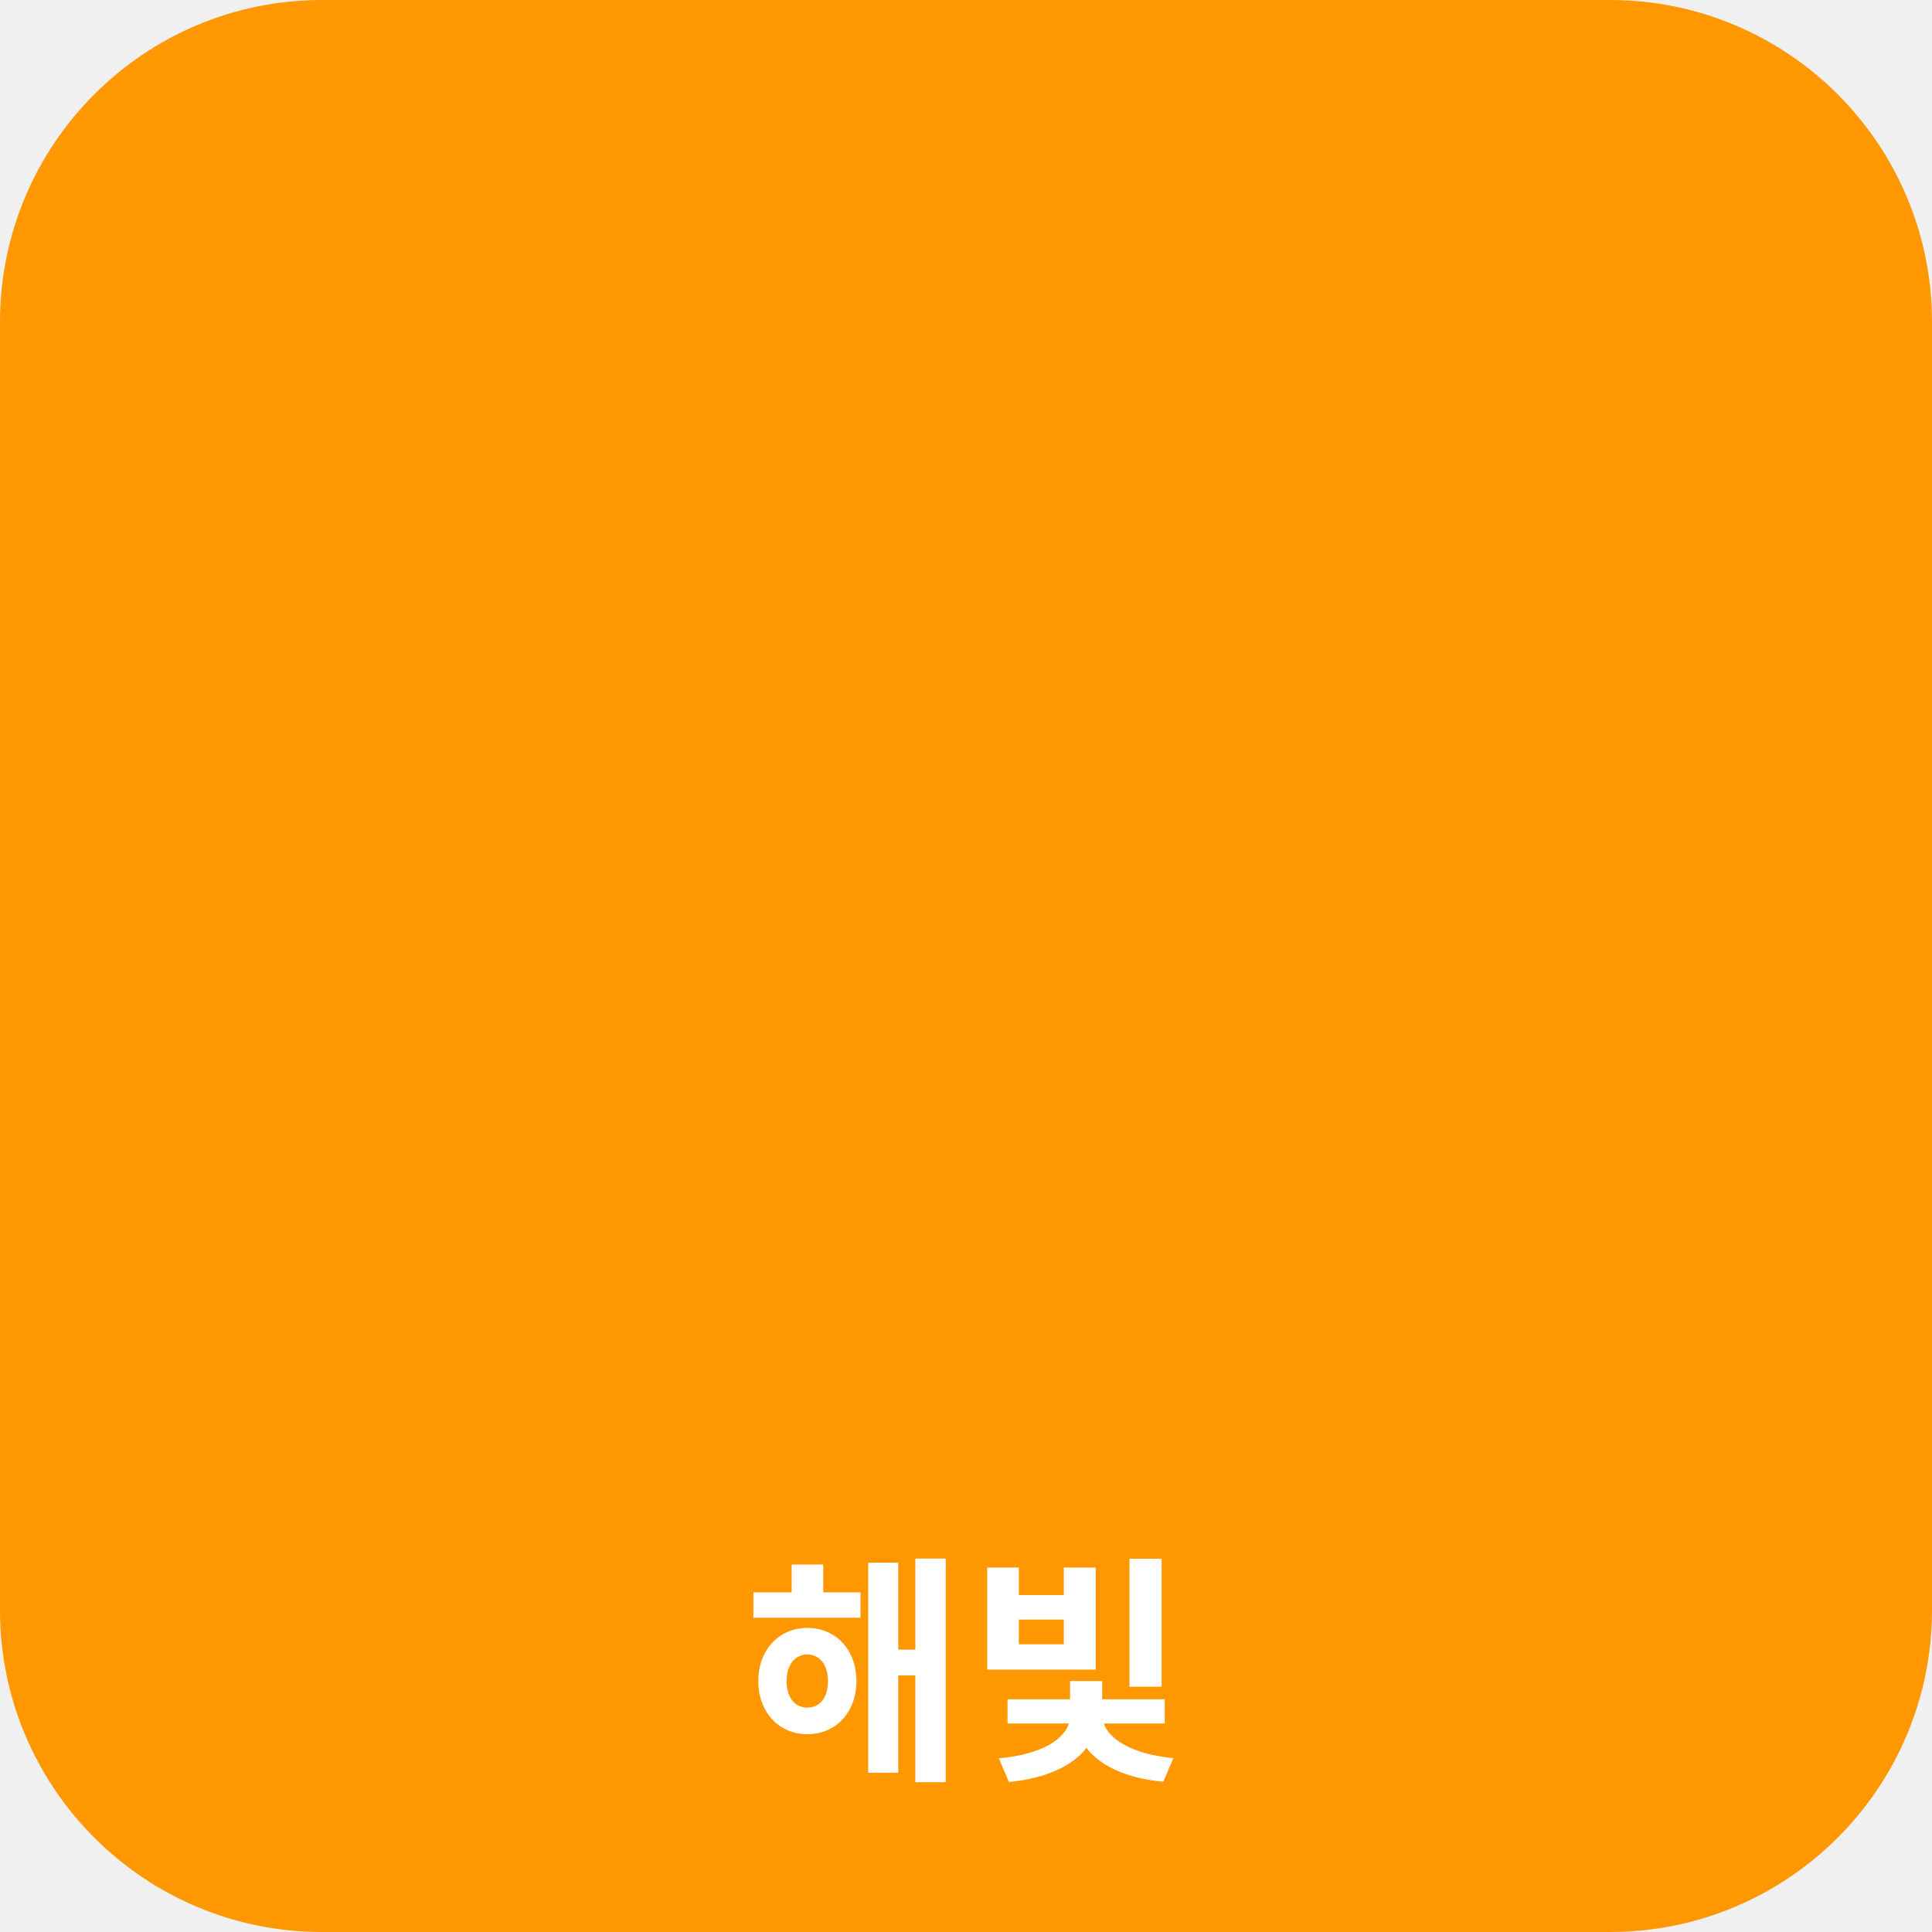
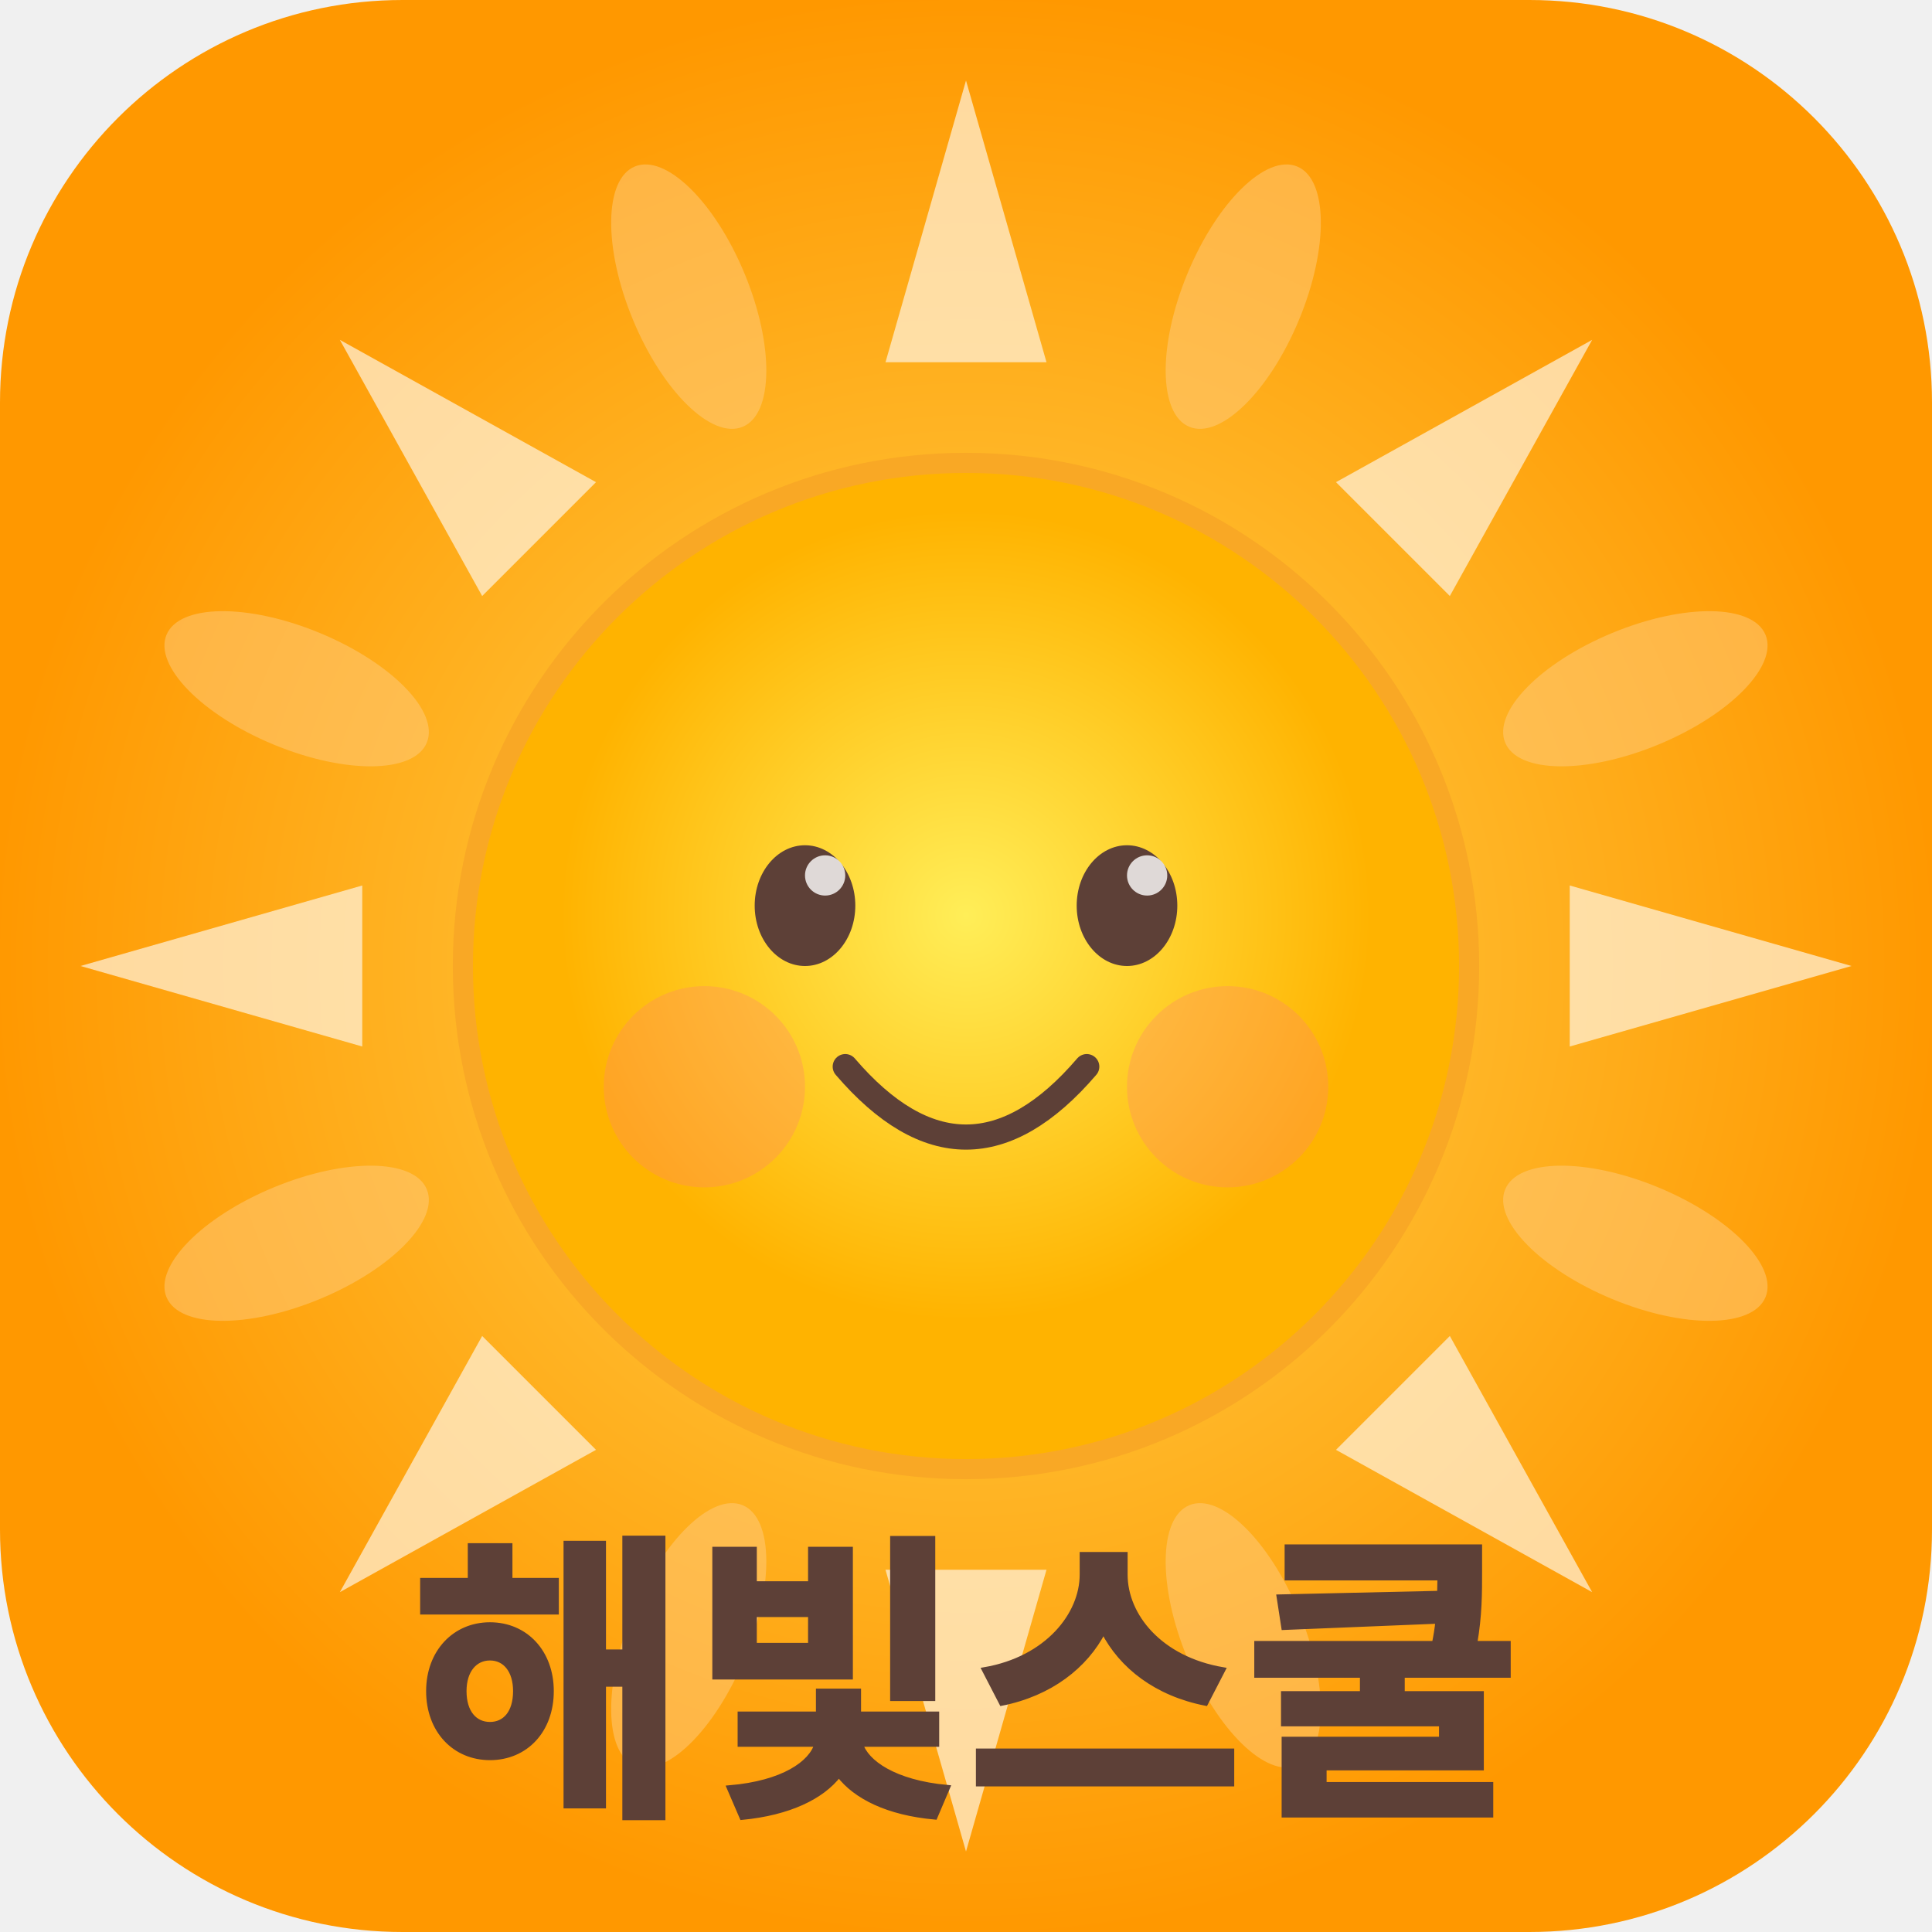
<svg xmlns="http://www.w3.org/2000/svg" viewBox="0 0 192 192" width="192" height="192">
-   <rect width="192" height="192" rx="32" fill="#FF9800" />
-   <text x="96" y="130" font-size="120" text-anchor="middle" fill="white" />
-   <text x="96" y="175" font-size="24" text-anchor="middle" fill="white" font-family="sans-serif" font-weight="bold">해빛</text>
+   <defs>
+     <radialGradient id="bg" cx="50%" cy="50%" r="50%">
+       <stop offset="0%" stop-color="#FFD54F" />
+       <stop offset="100%" stop-color="#FF9800" />
+     </radialGradient>
+     <radialGradient id="face" cx="50%" cy="45%" r="40%">
+       <stop offset="0%" stop-color="#FFEE58" />
+       <stop offset="100%" stop-color="#FFB300" />
+     </radialGradient>
+   </defs>
+   <rect width="192" height="192" rx="40" fill="url(#bg)" />
+   <g transform="translate(96,96)">
+     <g fill="#FFF3E0" opacity="0.7">
+       <polygon points="0,-88 8,-60 -8,-60" transform="rotate(0)" />
+       <polygon points="0,-88 8,-60 -8,-60" transform="rotate(45)" />
+       <polygon points="0,-88 8,-60 -8,-60" transform="rotate(90)" />
+       <polygon points="0,-88 8,-60 -8,-60" transform="rotate(135)" />
+       <polygon points="0,-88 8,-60 -8,-60" transform="rotate(180)" />
+       <polygon points="0,-88 8,-60 -8,-60" transform="rotate(225)" />
+       <polygon points="0,-88 8,-60 -8,-60" transform="rotate(270)" />
+       <polygon points="0,-88 8,-60 -8,-60" transform="rotate(315)" />
+     </g>
+     <g fill="#FFCC80" opacity="0.5">
+       <ellipse cx="0" cy="-72" rx="6" ry="14" transform="rotate(22.5)" />
+       <ellipse cx="0" cy="-72" rx="6" ry="14" transform="rotate(67.5)" />
+       <ellipse cx="0" cy="-72" rx="6" ry="14" transform="rotate(112.5)" />
+       <ellipse cx="0" cy="-72" rx="6" ry="14" transform="rotate(157.5)" />
+       <ellipse cx="0" cy="-72" rx="6" ry="14" transform="rotate(202.5)" />
+       <ellipse cx="0" cy="-72" rx="6" ry="14" transform="rotate(247.5)" />
+       <ellipse cx="0" cy="-72" rx="6" ry="14" transform="rotate(292.5)" />
+       <ellipse cx="0" cy="-72" rx="6" ry="14" transform="rotate(337.5)" />
+     </g>
+   </g>
+   <circle cx="96" cy="96" r="50" fill="url(#face)" stroke="#F9A825" stroke-width="2" />
+   <circle cx="70" cy="108" r="10" fill="#FF8A65" opacity="0.35" />
+   <circle cx="122" cy="108" r="10" fill="#FF8A65" opacity="0.35" />
+   <ellipse cx="80" cy="90" rx="5" ry="6" fill="#5D4037" />
+   <ellipse cx="112" cy="90" rx="5" ry="6" fill="#5D4037" />
+   <circle cx="82" cy="87" r="2" fill="white" opacity="0.8" />
+   <circle cx="114" cy="87" r="2" fill="white" opacity="0.8" />
+   <path d="M84,106 Q96,120 108,106" fill="none" stroke="#5D4037" stroke-width="2.5" stroke-linecap="round" />
+   <text x="96" y="178" font-size="30" text-anchor="middle" fill="#5D4037" font-family="'Apple SD Gothic Neo','Malgun Gothic',sans-serif" font-weight="900" stroke="#5D4037" stroke-width="0.5">해빛스쿨</text>
</svg>
